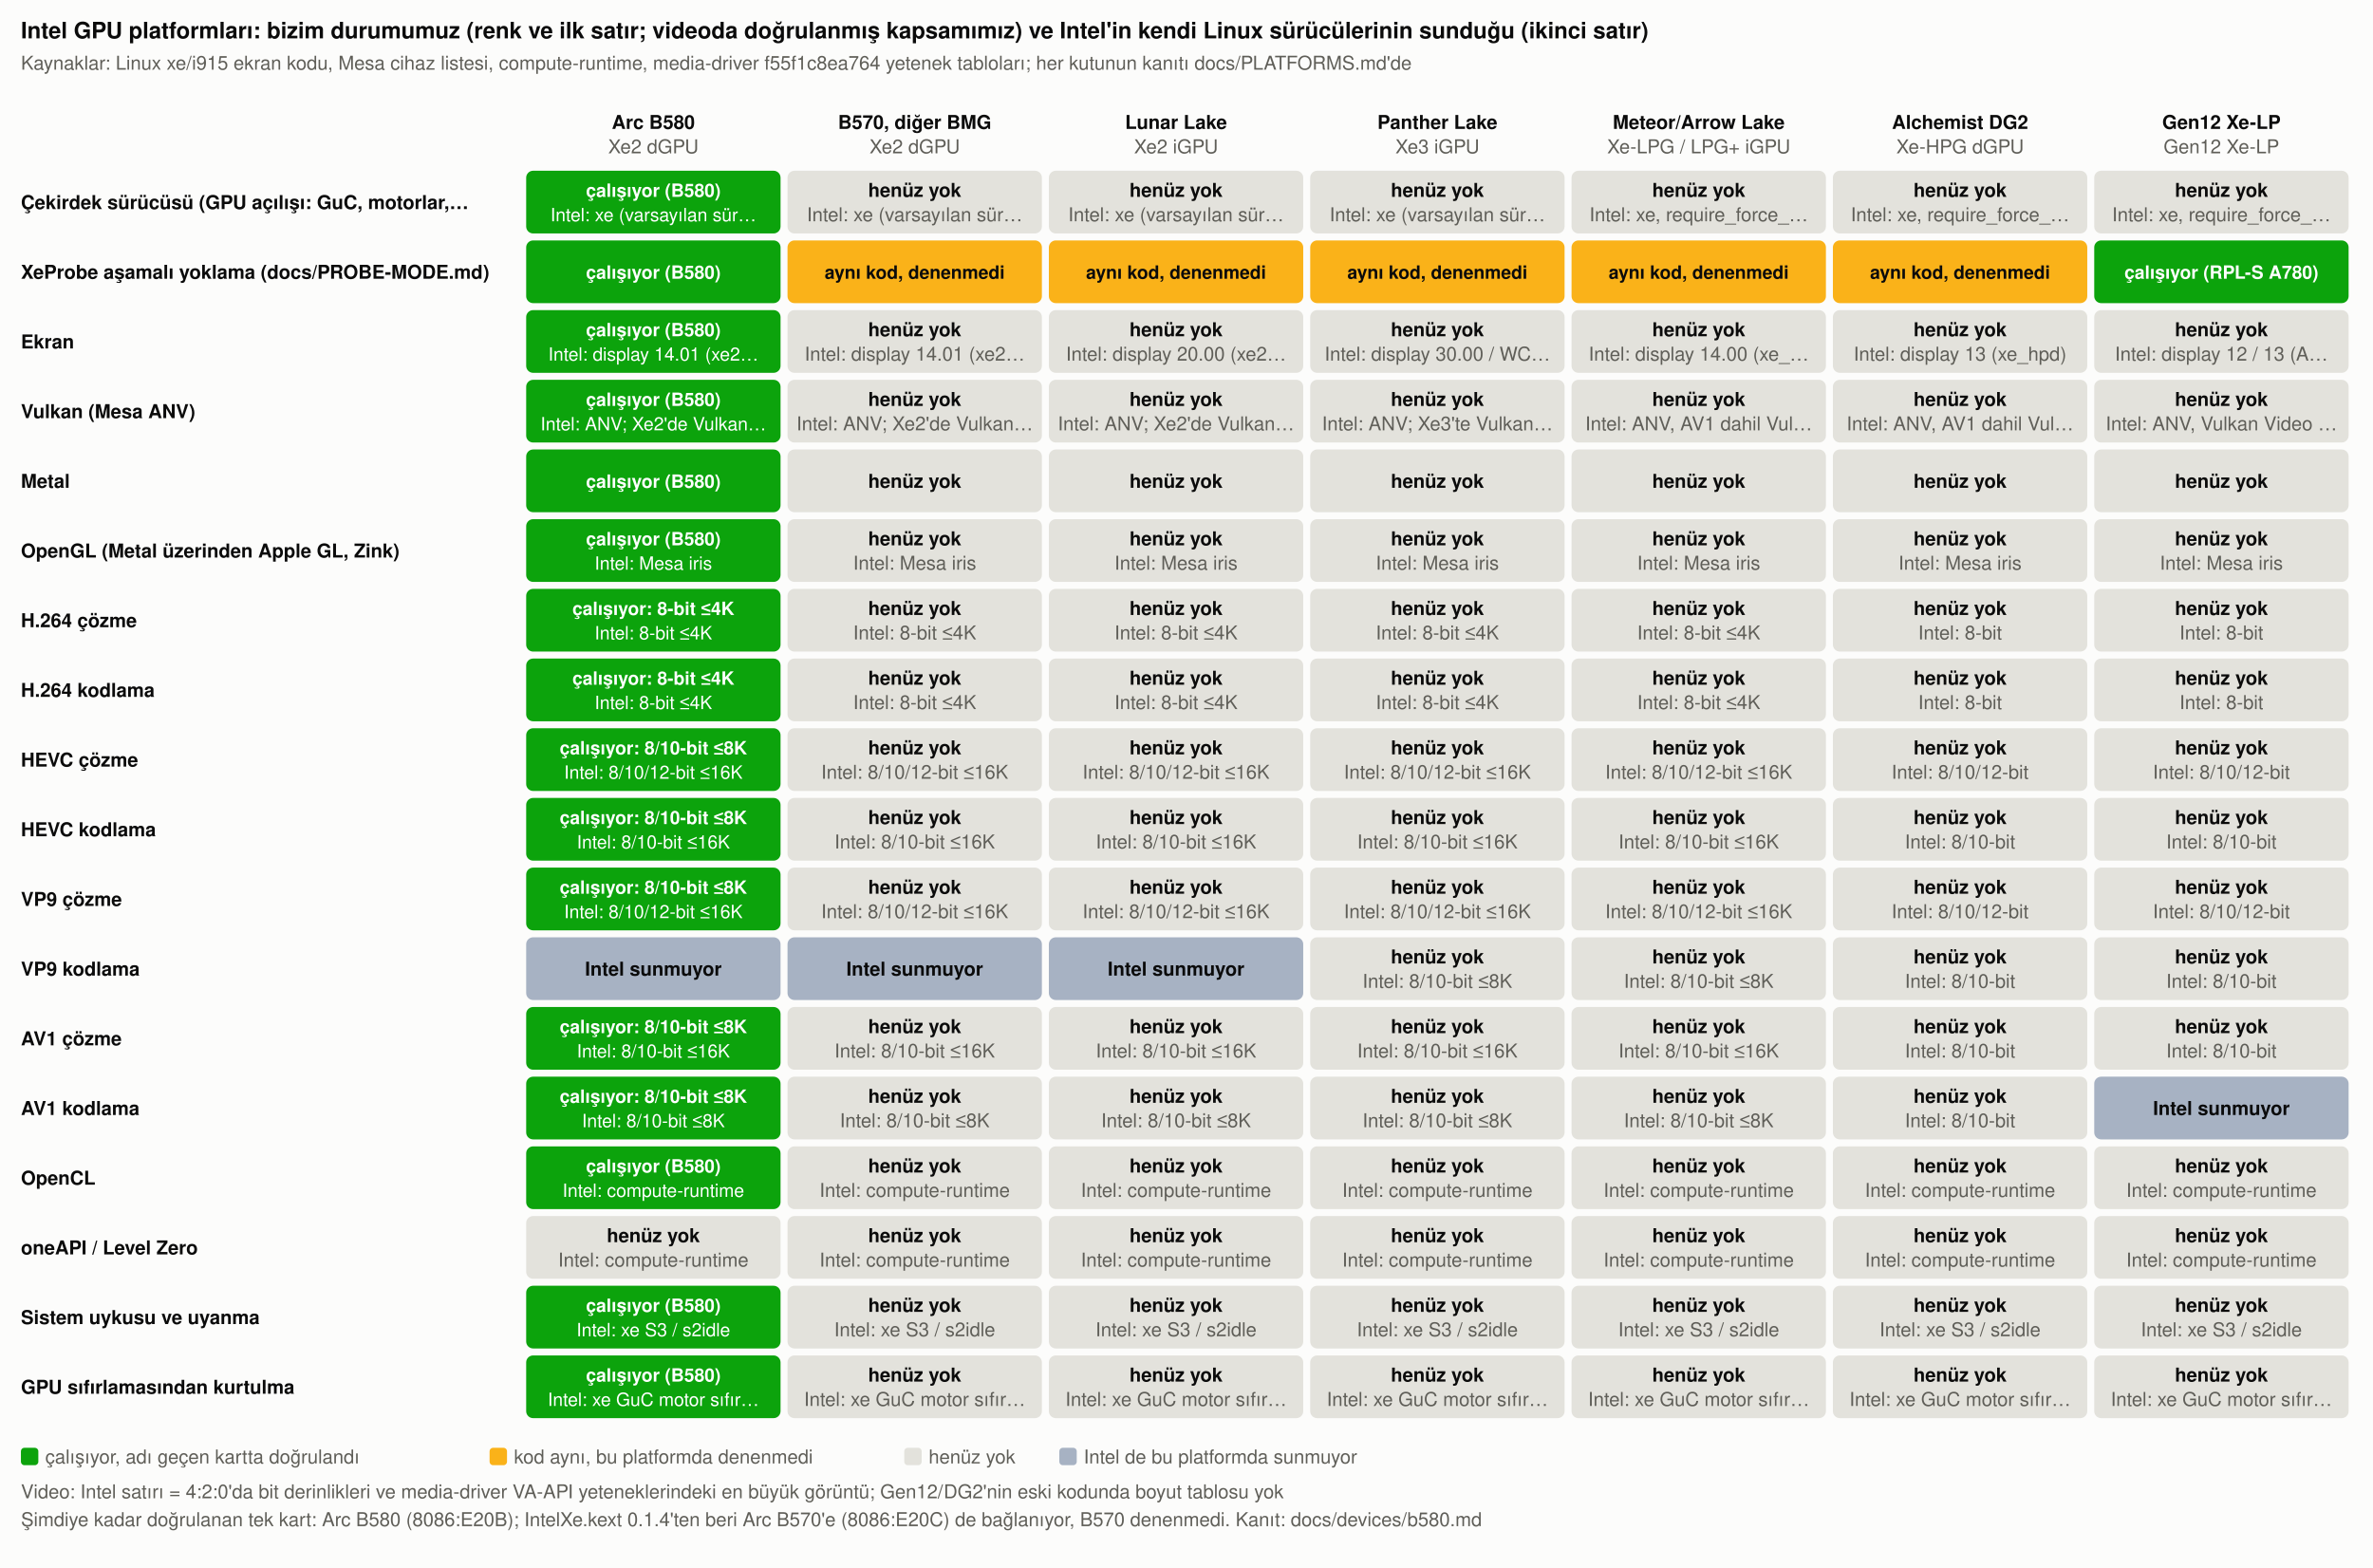
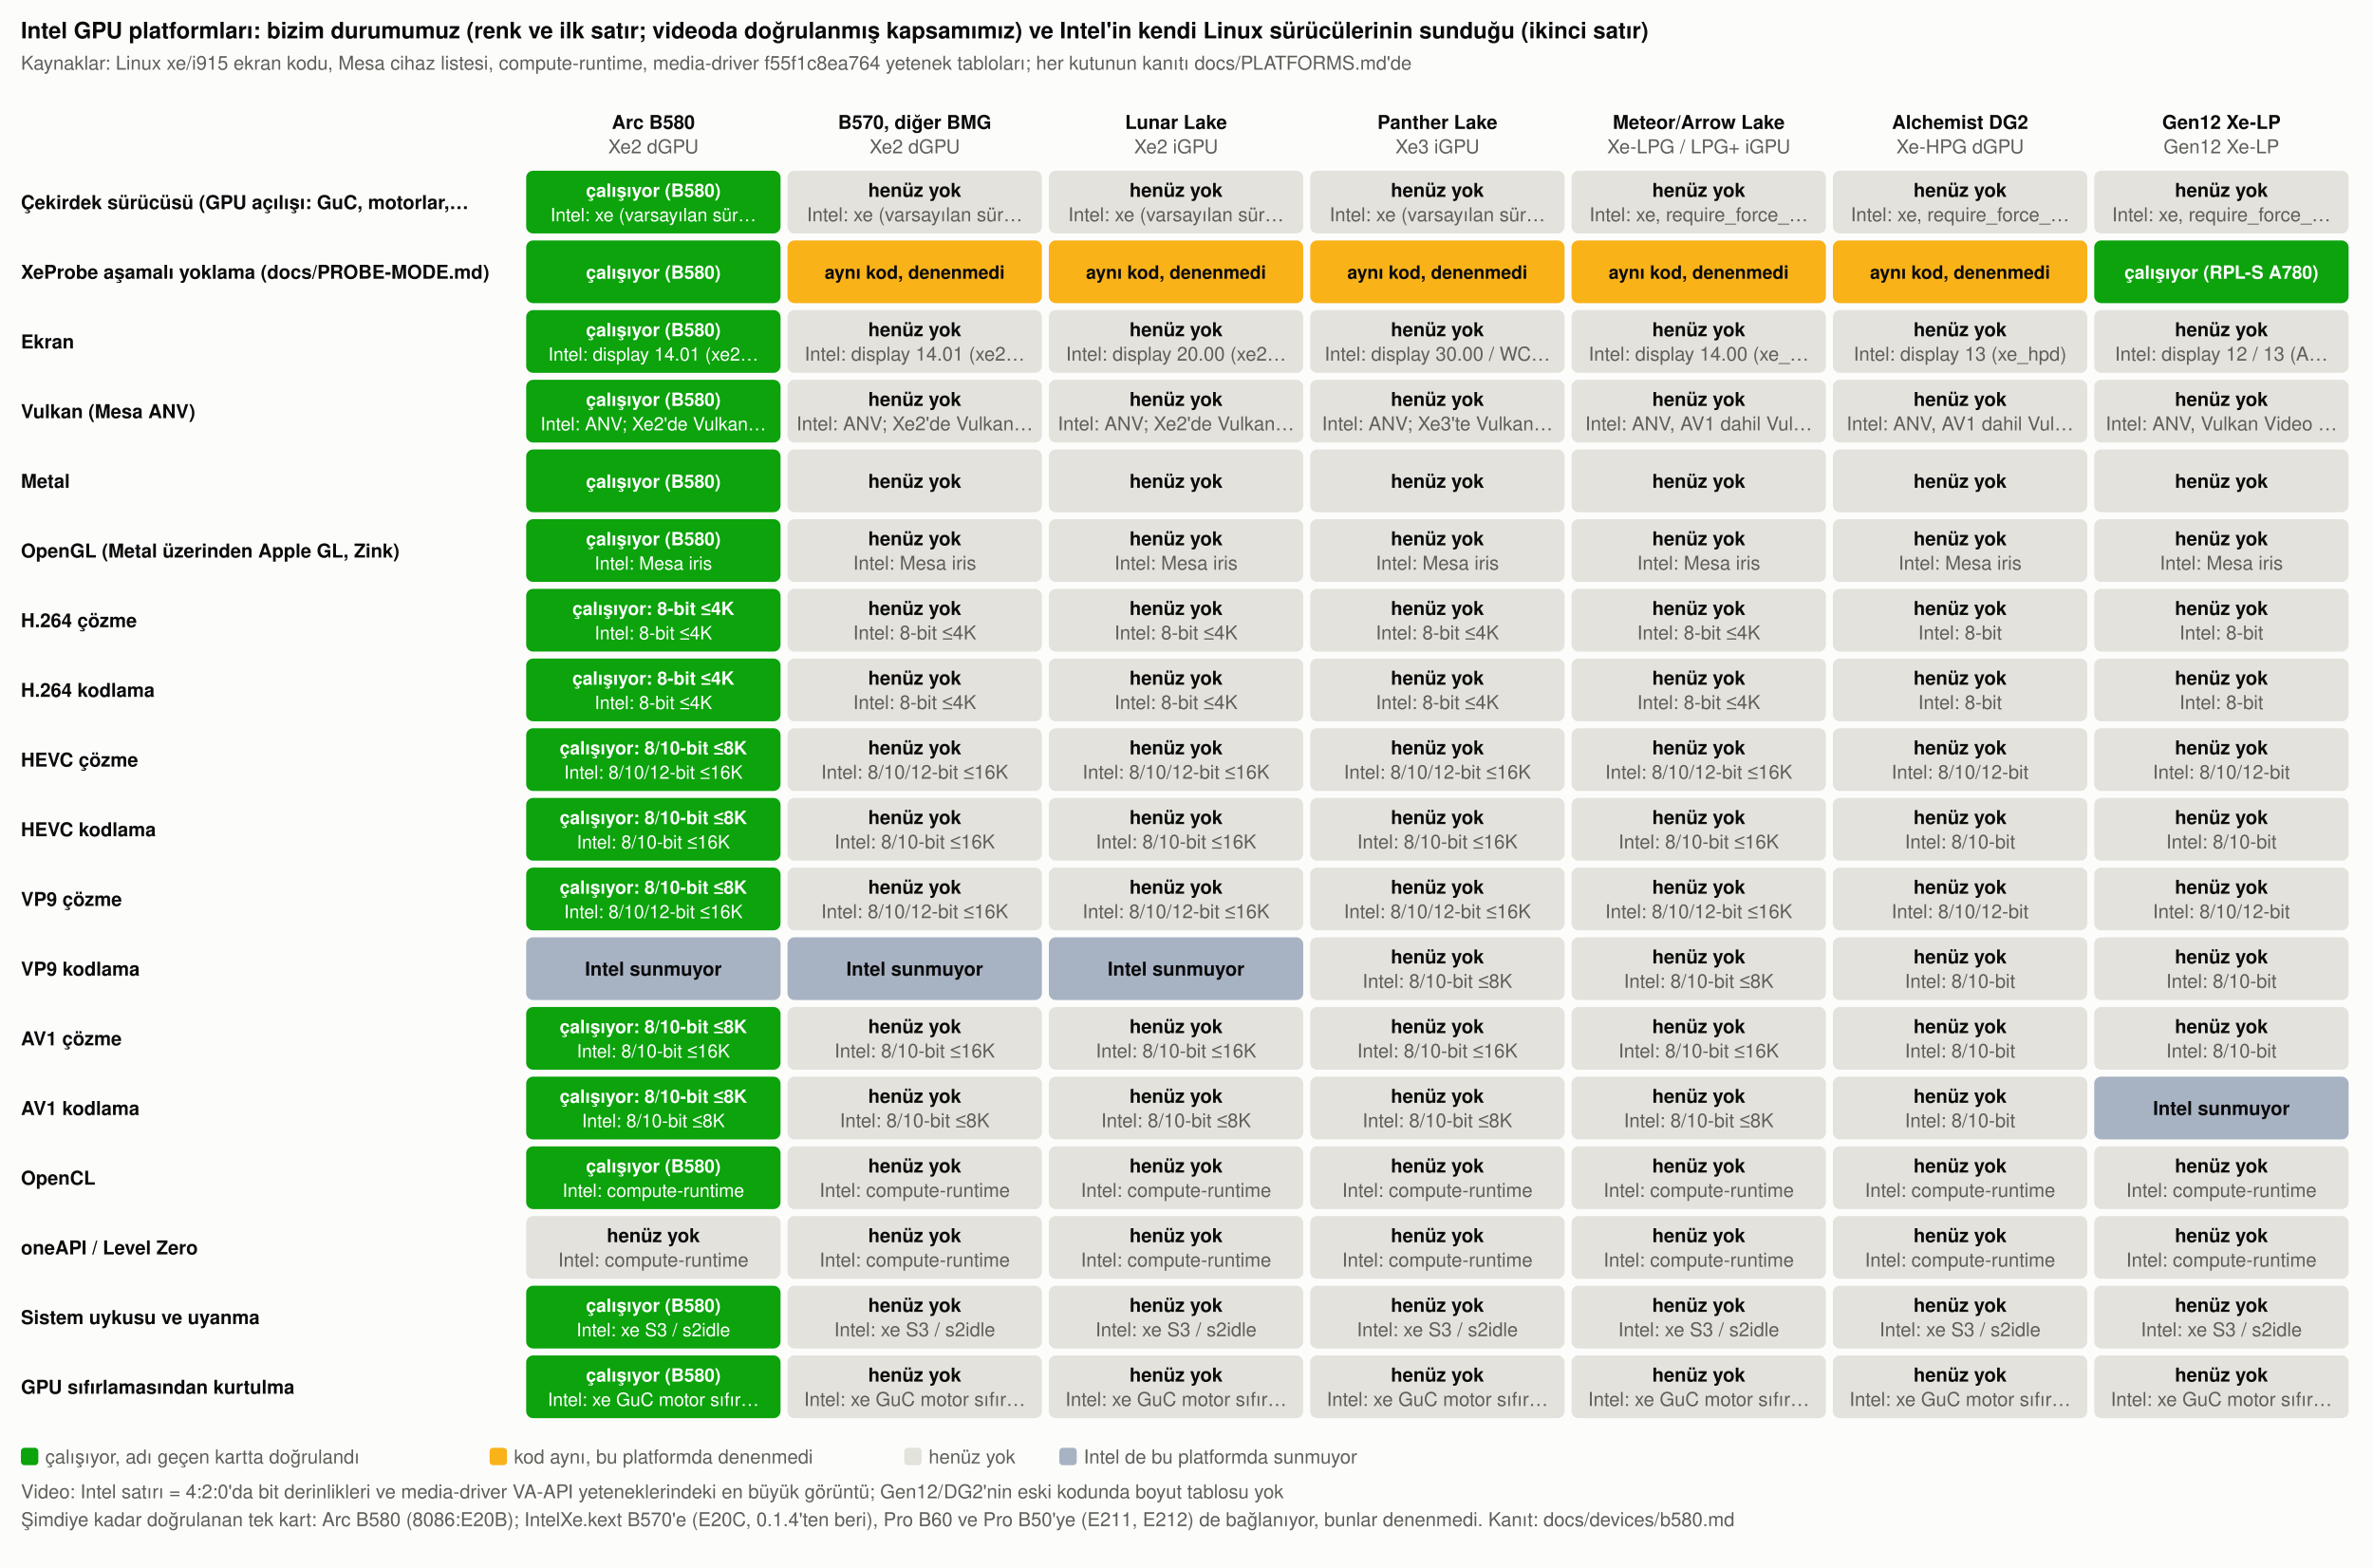
<svg xmlns="http://www.w3.org/2000/svg" width="1362" height="900" viewBox="0 0 1362 900" role="img" aria-label="Intel GPU platformları">
  <style>.bg{fill:#fcfcfb}.fr{fill:none;stroke:#c3c2b7;stroke-width:1}.t{fill:#0b0b0b;font:600 13px -apple-system,BlinkMacSystemFont,'Segoe UI',Helvetica,Arial,sans-serif}.l{fill:#0b0b0b;font:600 11px -apple-system,BlinkMacSystemFont,'Segoe UI',Helvetica,Arial,sans-serif}.s{fill:#5f5e58;font:11px -apple-system,BlinkMacSystemFont,'Segoe UI',Helvetica,Arial,sans-serif}.ok{fill:#0ca30c}.okc{fill:#86cf86}.bad{fill:#d03b3b}.hang{fill:#f5891f}.warn{fill:#fab219}.empty{fill:#e3e2dc}.na{fill:#b3b2a9}.nah{fill:#cfcec6}.blue{fill:#2a78d6}.ns{fill:#a7b2c3}.unv{fill:#7d8ca3}.nn{fill:#3a3a37}@media (prefers-color-scheme:dark){.bg{fill:#1a1a19}.fr{stroke:#383835}.t,.l{fill:#f1f0ea}.s{fill:#a9a89f}.ok{fill:#1fb51f}.okc{fill:#3f7f3f}.bad{fill:#d93636}.hang{fill:#f5891f}.warn{fill:#fab219}.empty{fill:#2a2a27}.na{fill:#6a6963}.nah{fill:#55544e}.blue{fill:#4d94e8}.ns{fill:#56627a}.unv{fill:#6f7f99}.nn{fill:#050505}}</style>
  <rect class="bg" width="1362" height="900" />
  <text x="12.0" y="22.0" class="t" text-anchor="start">Intel GPU platformları: bizim durumumuz (renk ve ilk satır; videoda doğrulanmış kapsamımız) ve Intel'in kendi Linux sürücülerinin sunduğu (ikinci satır)</text>
  <text x="12.0" y="40.0" class="s" text-anchor="start">Kaynaklar: Linux xe/i915 ekran kodu, Mesa cihaz listesi, compute-runtime, media-driver f55f1c8ea764 yetenek tabloları; her kutunun kanıtı docs/PLATFORMS.md'de</text>
  <text x="375.0" y="74.0" class="l" text-anchor="middle">Arc B580</text>
  <text x="375.0" y="88.0" class="s" text-anchor="middle">Xe2 dGPU</text>
  <text x="525.0" y="74.0" class="l" text-anchor="middle">B570, diğer BMG</text>
  <text x="525.0" y="88.0" class="s" text-anchor="middle">Xe2 dGPU</text>
  <text x="675.0" y="74.0" class="l" text-anchor="middle">Lunar Lake</text>
  <text x="675.0" y="88.0" class="s" text-anchor="middle">Xe2 iGPU</text>
  <text x="825.0" y="74.0" class="l" text-anchor="middle">Panther Lake</text>
  <text x="825.0" y="88.0" class="s" text-anchor="middle">Xe3 iGPU</text>
  <text x="975.0" y="74.0" class="l" text-anchor="middle">Meteor/Arrow Lake</text>
  <text x="975.0" y="88.0" class="s" text-anchor="middle">Xe-LPG / LPG+ iGPU</text>
  <text x="1125.0" y="74.0" class="l" text-anchor="middle">Alchemist DG2</text>
  <text x="1125.0" y="88.0" class="s" text-anchor="middle">Xe-HPG dGPU</text>
  <text x="1275.0" y="74.0" class="l" text-anchor="middle">Gen12 Xe-LP</text>
  <text x="1275.0" y="88.0" class="s" text-anchor="middle">Gen12 Xe-LP</text>
  <text x="12.0" y="120.0" class="l" text-anchor="start">Çekirdek sürücüsü (GPU açılışı: GuC, motorlar,…</text>
  <rect x="302" y="98" width="146" height="36" rx="4" class="ok" />
  <text x="375.0" y="113.0" text-anchor="middle" style="fill:#ffffff;font:600 10.5px -apple-system,BlinkMacSystemFont,Segoe UI,Helvetica,Arial,sans-serif">çalışıyor (B580)</text>
  <text x="375.0" y="127.0" text-anchor="middle" style="fill:#ffffff;font:400 10.5px -apple-system,BlinkMacSystemFont,Segoe UI,Helvetica,Arial,sans-serif">Intel: xe (varsayılan sür…</text>
  <rect x="452" y="98" width="146" height="36" rx="4" class="empty" />
  <text x="525.0" y="113.0" class="l" text-anchor="middle">henüz yok</text>
  <text x="525.0" y="127.0" class="s" text-anchor="middle">Intel: xe (varsayılan sür…</text>
  <rect x="602" y="98" width="146" height="36" rx="4" class="empty" />
  <text x="675.0" y="113.0" class="l" text-anchor="middle">henüz yok</text>
  <text x="675.0" y="127.0" class="s" text-anchor="middle">Intel: xe (varsayılan sür…</text>
  <rect x="752" y="98" width="146" height="36" rx="4" class="empty" />
  <text x="825.0" y="113.0" class="l" text-anchor="middle">henüz yok</text>
  <text x="825.0" y="127.0" class="s" text-anchor="middle">Intel: xe (varsayılan sür…</text>
  <rect x="902" y="98" width="146" height="36" rx="4" class="empty" />
  <text x="975.0" y="113.0" class="l" text-anchor="middle">henüz yok</text>
  <text x="975.0" y="127.0" class="s" text-anchor="middle">Intel: xe, require_force_…</text>
  <rect x="1052" y="98" width="146" height="36" rx="4" class="empty" />
  <text x="1125.0" y="113.0" class="l" text-anchor="middle">henüz yok</text>
  <text x="1125.0" y="127.0" class="s" text-anchor="middle">Intel: xe, require_force_…</text>
  <rect x="1202" y="98" width="146" height="36" rx="4" class="empty" />
  <text x="1275.0" y="113.0" class="l" text-anchor="middle">henüz yok</text>
  <text x="1275.0" y="127.0" class="s" text-anchor="middle">Intel: xe, require_force_…</text>
  <text x="12.0" y="160.0" class="l" text-anchor="start">XeProbe aşamalı yoklama (docs/PROBE-MODE.md)</text>
  <rect x="302" y="138" width="146" height="36" rx="4" class="ok" />
  <text x="375.0" y="160.0" text-anchor="middle" style="fill:#ffffff;font:600 10.5px -apple-system,BlinkMacSystemFont,Segoe UI,Helvetica,Arial,sans-serif">çalışıyor (B580)</text>
  <rect x="452" y="138" width="146" height="36" rx="4" class="warn" />
  <text x="525.0" y="160.0" text-anchor="middle" style="fill:#0b0b0b;font:600 10.5px -apple-system,BlinkMacSystemFont,Segoe UI,Helvetica,Arial,sans-serif">aynı kod, denenmedi</text>
  <rect x="602" y="138" width="146" height="36" rx="4" class="warn" />
  <text x="675.0" y="160.0" text-anchor="middle" style="fill:#0b0b0b;font:600 10.5px -apple-system,BlinkMacSystemFont,Segoe UI,Helvetica,Arial,sans-serif">aynı kod, denenmedi</text>
  <rect x="752" y="138" width="146" height="36" rx="4" class="warn" />
  <text x="825.0" y="160.0" text-anchor="middle" style="fill:#0b0b0b;font:600 10.5px -apple-system,BlinkMacSystemFont,Segoe UI,Helvetica,Arial,sans-serif">aynı kod, denenmedi</text>
  <rect x="902" y="138" width="146" height="36" rx="4" class="warn" />
  <text x="975.0" y="160.0" text-anchor="middle" style="fill:#0b0b0b;font:600 10.5px -apple-system,BlinkMacSystemFont,Segoe UI,Helvetica,Arial,sans-serif">aynı kod, denenmedi</text>
  <rect x="1052" y="138" width="146" height="36" rx="4" class="warn" />
  <text x="1125.0" y="160.0" text-anchor="middle" style="fill:#0b0b0b;font:600 10.5px -apple-system,BlinkMacSystemFont,Segoe UI,Helvetica,Arial,sans-serif">aynı kod, denenmedi</text>
  <rect x="1202" y="138" width="146" height="36" rx="4" class="ok" />
  <text x="1275.0" y="160.0" text-anchor="middle" style="fill:#ffffff;font:600 10.5px -apple-system,BlinkMacSystemFont,Segoe UI,Helvetica,Arial,sans-serif">çalışıyor (RPL-S A780)</text>
  <text x="12.0" y="200.0" class="l" text-anchor="start">Ekran</text>
  <rect x="302" y="178" width="146" height="36" rx="4" class="ok" />
  <text x="375.0" y="193.0" text-anchor="middle" style="fill:#ffffff;font:600 10.5px -apple-system,BlinkMacSystemFont,Segoe UI,Helvetica,Arial,sans-serif">çalışıyor (B580)</text>
  <text x="375.0" y="207.0" text-anchor="middle" style="fill:#ffffff;font:400 10.5px -apple-system,BlinkMacSystemFont,Segoe UI,Helvetica,Arial,sans-serif">Intel: display 14.01 (xe2…</text>
  <rect x="452" y="178" width="146" height="36" rx="4" class="empty" />
  <text x="525.0" y="193.0" class="l" text-anchor="middle">henüz yok</text>
  <text x="525.0" y="207.0" class="s" text-anchor="middle">Intel: display 14.01 (xe2…</text>
  <rect x="602" y="178" width="146" height="36" rx="4" class="empty" />
  <text x="675.0" y="193.0" class="l" text-anchor="middle">henüz yok</text>
  <text x="675.0" y="207.0" class="s" text-anchor="middle">Intel: display 20.00 (xe2…</text>
  <rect x="752" y="178" width="146" height="36" rx="4" class="empty" />
  <text x="825.0" y="193.0" class="l" text-anchor="middle">henüz yok</text>
  <text x="825.0" y="207.0" class="s" text-anchor="middle">Intel: display 30.00 / WC…</text>
  <rect x="902" y="178" width="146" height="36" rx="4" class="empty" />
  <text x="975.0" y="193.0" class="l" text-anchor="middle">henüz yok</text>
  <text x="975.0" y="207.0" class="s" text-anchor="middle">Intel: display 14.00 (xe_…</text>
  <rect x="1052" y="178" width="146" height="36" rx="4" class="empty" />
  <text x="1125.0" y="193.0" class="l" text-anchor="middle">henüz yok</text>
  <text x="1125.0" y="207.0" class="s" text-anchor="middle">Intel: display 13 (xe_hpd)</text>
  <rect x="1202" y="178" width="146" height="36" rx="4" class="empty" />
  <text x="1275.0" y="193.0" class="l" text-anchor="middle">henüz yok</text>
  <text x="1275.0" y="207.0" class="s" text-anchor="middle">Intel: display 12 / 13 (A…</text>
  <text x="12.0" y="240.0" class="l" text-anchor="start">Vulkan (Mesa ANV)</text>
  <rect x="302" y="218" width="146" height="36" rx="4" class="ok" />
  <text x="375.0" y="233.0" text-anchor="middle" style="fill:#ffffff;font:600 10.5px -apple-system,BlinkMacSystemFont,Segoe UI,Helvetica,Arial,sans-serif">çalışıyor (B580)</text>
  <text x="375.0" y="247.0" text-anchor="middle" style="fill:#ffffff;font:400 10.5px -apple-system,BlinkMacSystemFont,Segoe UI,Helvetica,Arial,sans-serif">Intel: ANV; Xe2'de Vulkan…</text>
  <rect x="452" y="218" width="146" height="36" rx="4" class="empty" />
  <text x="525.0" y="233.0" class="l" text-anchor="middle">henüz yok</text>
  <text x="525.0" y="247.0" class="s" text-anchor="middle">Intel: ANV; Xe2'de Vulkan…</text>
  <rect x="602" y="218" width="146" height="36" rx="4" class="empty" />
  <text x="675.0" y="233.0" class="l" text-anchor="middle">henüz yok</text>
  <text x="675.0" y="247.0" class="s" text-anchor="middle">Intel: ANV; Xe2'de Vulkan…</text>
  <rect x="752" y="218" width="146" height="36" rx="4" class="empty" />
  <text x="825.0" y="233.0" class="l" text-anchor="middle">henüz yok</text>
  <text x="825.0" y="247.0" class="s" text-anchor="middle">Intel: ANV; Xe3'te Vulkan…</text>
  <rect x="902" y="218" width="146" height="36" rx="4" class="empty" />
  <text x="975.0" y="233.0" class="l" text-anchor="middle">henüz yok</text>
  <text x="975.0" y="247.0" class="s" text-anchor="middle">Intel: ANV, AV1 dahil Vul…</text>
  <rect x="1052" y="218" width="146" height="36" rx="4" class="empty" />
  <text x="1125.0" y="233.0" class="l" text-anchor="middle">henüz yok</text>
  <text x="1125.0" y="247.0" class="s" text-anchor="middle">Intel: ANV, AV1 dahil Vul…</text>
  <rect x="1202" y="218" width="146" height="36" rx="4" class="empty" />
  <text x="1275.0" y="233.0" class="l" text-anchor="middle">henüz yok</text>
  <text x="1275.0" y="247.0" class="s" text-anchor="middle">Intel: ANV, Vulkan Video …</text>
  <text x="12.0" y="280.0" class="l" text-anchor="start">Metal</text>
  <rect x="302" y="258" width="146" height="36" rx="4" class="ok" />
  <text x="375.0" y="280.0" text-anchor="middle" style="fill:#ffffff;font:600 10.5px -apple-system,BlinkMacSystemFont,Segoe UI,Helvetica,Arial,sans-serif">çalışıyor (B580)</text>
  <rect x="452" y="258" width="146" height="36" rx="4" class="empty" />
  <text x="525.0" y="280.0" class="l" text-anchor="middle">henüz yok</text>
  <rect x="602" y="258" width="146" height="36" rx="4" class="empty" />
  <text x="675.0" y="280.0" class="l" text-anchor="middle">henüz yok</text>
  <rect x="752" y="258" width="146" height="36" rx="4" class="empty" />
  <text x="825.0" y="280.0" class="l" text-anchor="middle">henüz yok</text>
  <rect x="902" y="258" width="146" height="36" rx="4" class="empty" />
  <text x="975.0" y="280.0" class="l" text-anchor="middle">henüz yok</text>
  <rect x="1052" y="258" width="146" height="36" rx="4" class="empty" />
  <text x="1125.0" y="280.0" class="l" text-anchor="middle">henüz yok</text>
  <rect x="1202" y="258" width="146" height="36" rx="4" class="empty" />
  <text x="1275.0" y="280.0" class="l" text-anchor="middle">henüz yok</text>
  <text x="12.0" y="320.0" class="l" text-anchor="start">OpenGL (Metal üzerinden Apple GL, Zink)</text>
  <rect x="302" y="298" width="146" height="36" rx="4" class="ok" />
  <text x="375.0" y="313.0" text-anchor="middle" style="fill:#ffffff;font:600 10.5px -apple-system,BlinkMacSystemFont,Segoe UI,Helvetica,Arial,sans-serif">çalışıyor (B580)</text>
  <text x="375.0" y="327.0" text-anchor="middle" style="fill:#ffffff;font:400 10.5px -apple-system,BlinkMacSystemFont,Segoe UI,Helvetica,Arial,sans-serif">Intel: Mesa iris</text>
  <rect x="452" y="298" width="146" height="36" rx="4" class="empty" />
  <text x="525.0" y="313.0" class="l" text-anchor="middle">henüz yok</text>
  <text x="525.0" y="327.0" class="s" text-anchor="middle">Intel: Mesa iris</text>
  <rect x="602" y="298" width="146" height="36" rx="4" class="empty" />
  <text x="675.0" y="313.0" class="l" text-anchor="middle">henüz yok</text>
  <text x="675.0" y="327.0" class="s" text-anchor="middle">Intel: Mesa iris</text>
  <rect x="752" y="298" width="146" height="36" rx="4" class="empty" />
  <text x="825.0" y="313.0" class="l" text-anchor="middle">henüz yok</text>
  <text x="825.0" y="327.0" class="s" text-anchor="middle">Intel: Mesa iris</text>
  <rect x="902" y="298" width="146" height="36" rx="4" class="empty" />
  <text x="975.0" y="313.0" class="l" text-anchor="middle">henüz yok</text>
  <text x="975.0" y="327.0" class="s" text-anchor="middle">Intel: Mesa iris</text>
  <rect x="1052" y="298" width="146" height="36" rx="4" class="empty" />
  <text x="1125.0" y="313.0" class="l" text-anchor="middle">henüz yok</text>
  <text x="1125.0" y="327.0" class="s" text-anchor="middle">Intel: Mesa iris</text>
  <rect x="1202" y="298" width="146" height="36" rx="4" class="empty" />
  <text x="1275.0" y="313.0" class="l" text-anchor="middle">henüz yok</text>
  <text x="1275.0" y="327.0" class="s" text-anchor="middle">Intel: Mesa iris</text>
  <text x="12.0" y="360.0" class="l" text-anchor="start">H.264 çözme</text>
  <rect x="302" y="338" width="146" height="36" rx="4" class="ok" />
  <text x="375.0" y="353.0" text-anchor="middle" style="fill:#ffffff;font:600 10.5px -apple-system,BlinkMacSystemFont,Segoe UI,Helvetica,Arial,sans-serif">çalışıyor: 8-bit ≤4K</text>
  <text x="375.0" y="367.0" text-anchor="middle" style="fill:#ffffff;font:400 10.5px -apple-system,BlinkMacSystemFont,Segoe UI,Helvetica,Arial,sans-serif">Intel: 8-bit ≤4K</text>
  <rect x="452" y="338" width="146" height="36" rx="4" class="empty" />
  <text x="525.0" y="353.0" class="l" text-anchor="middle">henüz yok</text>
  <text x="525.0" y="367.0" class="s" text-anchor="middle">Intel: 8-bit ≤4K</text>
  <rect x="602" y="338" width="146" height="36" rx="4" class="empty" />
  <text x="675.0" y="353.0" class="l" text-anchor="middle">henüz yok</text>
  <text x="675.0" y="367.0" class="s" text-anchor="middle">Intel: 8-bit ≤4K</text>
  <rect x="752" y="338" width="146" height="36" rx="4" class="empty" />
  <text x="825.0" y="353.0" class="l" text-anchor="middle">henüz yok</text>
  <text x="825.0" y="367.0" class="s" text-anchor="middle">Intel: 8-bit ≤4K</text>
  <rect x="902" y="338" width="146" height="36" rx="4" class="empty" />
  <text x="975.0" y="353.0" class="l" text-anchor="middle">henüz yok</text>
  <text x="975.0" y="367.0" class="s" text-anchor="middle">Intel: 8-bit ≤4K</text>
  <rect x="1052" y="338" width="146" height="36" rx="4" class="empty" />
  <text x="1125.0" y="353.0" class="l" text-anchor="middle">henüz yok</text>
  <text x="1125.0" y="367.0" class="s" text-anchor="middle">Intel: 8-bit</text>
  <rect x="1202" y="338" width="146" height="36" rx="4" class="empty" />
  <text x="1275.0" y="353.0" class="l" text-anchor="middle">henüz yok</text>
  <text x="1275.0" y="367.0" class="s" text-anchor="middle">Intel: 8-bit</text>
  <text x="12.0" y="400.0" class="l" text-anchor="start">H.264 kodlama</text>
  <rect x="302" y="378" width="146" height="36" rx="4" class="ok" />
  <text x="375.0" y="393.0" text-anchor="middle" style="fill:#ffffff;font:600 10.5px -apple-system,BlinkMacSystemFont,Segoe UI,Helvetica,Arial,sans-serif">çalışıyor: 8-bit ≤4K</text>
  <text x="375.0" y="407.0" text-anchor="middle" style="fill:#ffffff;font:400 10.5px -apple-system,BlinkMacSystemFont,Segoe UI,Helvetica,Arial,sans-serif">Intel: 8-bit ≤4K</text>
  <rect x="452" y="378" width="146" height="36" rx="4" class="empty" />
  <text x="525.0" y="393.0" class="l" text-anchor="middle">henüz yok</text>
  <text x="525.0" y="407.0" class="s" text-anchor="middle">Intel: 8-bit ≤4K</text>
  <rect x="602" y="378" width="146" height="36" rx="4" class="empty" />
  <text x="675.0" y="393.0" class="l" text-anchor="middle">henüz yok</text>
  <text x="675.0" y="407.0" class="s" text-anchor="middle">Intel: 8-bit ≤4K</text>
  <rect x="752" y="378" width="146" height="36" rx="4" class="empty" />
  <text x="825.0" y="393.0" class="l" text-anchor="middle">henüz yok</text>
  <text x="825.0" y="407.0" class="s" text-anchor="middle">Intel: 8-bit ≤4K</text>
  <rect x="902" y="378" width="146" height="36" rx="4" class="empty" />
  <text x="975.0" y="393.0" class="l" text-anchor="middle">henüz yok</text>
  <text x="975.0" y="407.0" class="s" text-anchor="middle">Intel: 8-bit ≤4K</text>
  <rect x="1052" y="378" width="146" height="36" rx="4" class="empty" />
  <text x="1125.0" y="393.0" class="l" text-anchor="middle">henüz yok</text>
  <text x="1125.0" y="407.0" class="s" text-anchor="middle">Intel: 8-bit</text>
  <rect x="1202" y="378" width="146" height="36" rx="4" class="empty" />
  <text x="1275.0" y="393.0" class="l" text-anchor="middle">henüz yok</text>
  <text x="1275.0" y="407.0" class="s" text-anchor="middle">Intel: 8-bit</text>
  <text x="12.0" y="440.0" class="l" text-anchor="start">HEVC çözme</text>
  <rect x="302" y="418" width="146" height="36" rx="4" class="ok" />
  <text x="375.0" y="433.0" text-anchor="middle" style="fill:#ffffff;font:600 10.5px -apple-system,BlinkMacSystemFont,Segoe UI,Helvetica,Arial,sans-serif">çalışıyor: 8/10-bit ≤8K</text>
  <text x="375.0" y="447.0" text-anchor="middle" style="fill:#ffffff;font:400 10.5px -apple-system,BlinkMacSystemFont,Segoe UI,Helvetica,Arial,sans-serif">Intel: 8/10/12-bit ≤16K</text>
  <rect x="452" y="418" width="146" height="36" rx="4" class="empty" />
  <text x="525.0" y="433.0" class="l" text-anchor="middle">henüz yok</text>
  <text x="525.0" y="447.0" class="s" text-anchor="middle">Intel: 8/10/12-bit ≤16K</text>
  <rect x="602" y="418" width="146" height="36" rx="4" class="empty" />
  <text x="675.0" y="433.0" class="l" text-anchor="middle">henüz yok</text>
  <text x="675.0" y="447.0" class="s" text-anchor="middle">Intel: 8/10/12-bit ≤16K</text>
  <rect x="752" y="418" width="146" height="36" rx="4" class="empty" />
  <text x="825.0" y="433.0" class="l" text-anchor="middle">henüz yok</text>
  <text x="825.0" y="447.0" class="s" text-anchor="middle">Intel: 8/10/12-bit ≤16K</text>
  <rect x="902" y="418" width="146" height="36" rx="4" class="empty" />
  <text x="975.0" y="433.0" class="l" text-anchor="middle">henüz yok</text>
  <text x="975.0" y="447.0" class="s" text-anchor="middle">Intel: 8/10/12-bit ≤16K</text>
  <rect x="1052" y="418" width="146" height="36" rx="4" class="empty" />
  <text x="1125.0" y="433.0" class="l" text-anchor="middle">henüz yok</text>
  <text x="1125.0" y="447.0" class="s" text-anchor="middle">Intel: 8/10/12-bit</text>
  <rect x="1202" y="418" width="146" height="36" rx="4" class="empty" />
  <text x="1275.0" y="433.0" class="l" text-anchor="middle">henüz yok</text>
  <text x="1275.0" y="447.0" class="s" text-anchor="middle">Intel: 8/10/12-bit</text>
  <text x="12.0" y="480.0" class="l" text-anchor="start">HEVC kodlama</text>
  <rect x="302" y="458" width="146" height="36" rx="4" class="ok" />
  <text x="375.0" y="473.0" text-anchor="middle" style="fill:#ffffff;font:600 10.5px -apple-system,BlinkMacSystemFont,Segoe UI,Helvetica,Arial,sans-serif">çalışıyor: 8/10-bit ≤8K</text>
  <text x="375.0" y="487.0" text-anchor="middle" style="fill:#ffffff;font:400 10.5px -apple-system,BlinkMacSystemFont,Segoe UI,Helvetica,Arial,sans-serif">Intel: 8/10-bit ≤16K</text>
  <rect x="452" y="458" width="146" height="36" rx="4" class="empty" />
  <text x="525.0" y="473.0" class="l" text-anchor="middle">henüz yok</text>
  <text x="525.0" y="487.0" class="s" text-anchor="middle">Intel: 8/10-bit ≤16K</text>
  <rect x="602" y="458" width="146" height="36" rx="4" class="empty" />
  <text x="675.0" y="473.0" class="l" text-anchor="middle">henüz yok</text>
  <text x="675.0" y="487.0" class="s" text-anchor="middle">Intel: 8/10-bit ≤16K</text>
  <rect x="752" y="458" width="146" height="36" rx="4" class="empty" />
  <text x="825.0" y="473.0" class="l" text-anchor="middle">henüz yok</text>
  <text x="825.0" y="487.0" class="s" text-anchor="middle">Intel: 8/10-bit ≤16K</text>
  <rect x="902" y="458" width="146" height="36" rx="4" class="empty" />
  <text x="975.0" y="473.0" class="l" text-anchor="middle">henüz yok</text>
  <text x="975.0" y="487.0" class="s" text-anchor="middle">Intel: 8/10-bit ≤16K</text>
  <rect x="1052" y="458" width="146" height="36" rx="4" class="empty" />
  <text x="1125.0" y="473.0" class="l" text-anchor="middle">henüz yok</text>
  <text x="1125.0" y="487.0" class="s" text-anchor="middle">Intel: 8/10-bit</text>
  <rect x="1202" y="458" width="146" height="36" rx="4" class="empty" />
  <text x="1275.0" y="473.0" class="l" text-anchor="middle">henüz yok</text>
  <text x="1275.0" y="487.0" class="s" text-anchor="middle">Intel: 8/10-bit</text>
  <text x="12.0" y="520.0" class="l" text-anchor="start">VP9 çözme</text>
  <rect x="302" y="498" width="146" height="36" rx="4" class="ok" />
  <text x="375.0" y="513.0" text-anchor="middle" style="fill:#ffffff;font:600 10.5px -apple-system,BlinkMacSystemFont,Segoe UI,Helvetica,Arial,sans-serif">çalışıyor: 8/10-bit ≤8K</text>
  <text x="375.0" y="527.0" text-anchor="middle" style="fill:#ffffff;font:400 10.5px -apple-system,BlinkMacSystemFont,Segoe UI,Helvetica,Arial,sans-serif">Intel: 8/10/12-bit ≤16K</text>
  <rect x="452" y="498" width="146" height="36" rx="4" class="empty" />
  <text x="525.0" y="513.0" class="l" text-anchor="middle">henüz yok</text>
  <text x="525.0" y="527.0" class="s" text-anchor="middle">Intel: 8/10/12-bit ≤16K</text>
  <rect x="602" y="498" width="146" height="36" rx="4" class="empty" />
  <text x="675.0" y="513.0" class="l" text-anchor="middle">henüz yok</text>
  <text x="675.0" y="527.0" class="s" text-anchor="middle">Intel: 8/10/12-bit ≤16K</text>
  <rect x="752" y="498" width="146" height="36" rx="4" class="empty" />
  <text x="825.0" y="513.0" class="l" text-anchor="middle">henüz yok</text>
  <text x="825.0" y="527.0" class="s" text-anchor="middle">Intel: 8/10/12-bit ≤16K</text>
  <rect x="902" y="498" width="146" height="36" rx="4" class="empty" />
  <text x="975.0" y="513.0" class="l" text-anchor="middle">henüz yok</text>
  <text x="975.0" y="527.0" class="s" text-anchor="middle">Intel: 8/10/12-bit ≤16K</text>
  <rect x="1052" y="498" width="146" height="36" rx="4" class="empty" />
  <text x="1125.0" y="513.0" class="l" text-anchor="middle">henüz yok</text>
  <text x="1125.0" y="527.0" class="s" text-anchor="middle">Intel: 8/10/12-bit</text>
  <rect x="1202" y="498" width="146" height="36" rx="4" class="empty" />
  <text x="1275.0" y="513.0" class="l" text-anchor="middle">henüz yok</text>
  <text x="1275.0" y="527.0" class="s" text-anchor="middle">Intel: 8/10/12-bit</text>
  <text x="12.0" y="560.0" class="l" text-anchor="start">VP9 kodlama</text>
  <rect x="302" y="538" width="146" height="36" rx="4" class="ns" />
  <text x="375.0" y="560.0" class="l" text-anchor="middle">Intel sunmuyor</text>
  <rect x="452" y="538" width="146" height="36" rx="4" class="ns" />
  <text x="525.0" y="560.0" class="l" text-anchor="middle">Intel sunmuyor</text>
  <rect x="602" y="538" width="146" height="36" rx="4" class="ns" />
  <text x="675.0" y="560.0" class="l" text-anchor="middle">Intel sunmuyor</text>
  <rect x="752" y="538" width="146" height="36" rx="4" class="empty" />
  <text x="825.0" y="553.0" class="l" text-anchor="middle">henüz yok</text>
  <text x="825.0" y="567.0" class="s" text-anchor="middle">Intel: 8/10-bit ≤8K</text>
  <rect x="902" y="538" width="146" height="36" rx="4" class="empty" />
  <text x="975.0" y="553.0" class="l" text-anchor="middle">henüz yok</text>
  <text x="975.0" y="567.0" class="s" text-anchor="middle">Intel: 8/10-bit ≤8K</text>
  <rect x="1052" y="538" width="146" height="36" rx="4" class="empty" />
  <text x="1125.0" y="553.0" class="l" text-anchor="middle">henüz yok</text>
  <text x="1125.0" y="567.0" class="s" text-anchor="middle">Intel: 8/10-bit</text>
  <rect x="1202" y="538" width="146" height="36" rx="4" class="empty" />
  <text x="1275.0" y="553.0" class="l" text-anchor="middle">henüz yok</text>
  <text x="1275.0" y="567.0" class="s" text-anchor="middle">Intel: 8/10-bit</text>
  <text x="12.0" y="600.0" class="l" text-anchor="start">AV1 çözme</text>
  <rect x="302" y="578" width="146" height="36" rx="4" class="ok" />
  <text x="375.0" y="593.0" text-anchor="middle" style="fill:#ffffff;font:600 10.5px -apple-system,BlinkMacSystemFont,Segoe UI,Helvetica,Arial,sans-serif">çalışıyor: 8/10-bit ≤8K</text>
  <text x="375.0" y="607.0" text-anchor="middle" style="fill:#ffffff;font:400 10.5px -apple-system,BlinkMacSystemFont,Segoe UI,Helvetica,Arial,sans-serif">Intel: 8/10-bit ≤16K</text>
  <rect x="452" y="578" width="146" height="36" rx="4" class="empty" />
  <text x="525.0" y="593.0" class="l" text-anchor="middle">henüz yok</text>
  <text x="525.0" y="607.0" class="s" text-anchor="middle">Intel: 8/10-bit ≤16K</text>
  <rect x="602" y="578" width="146" height="36" rx="4" class="empty" />
  <text x="675.0" y="593.0" class="l" text-anchor="middle">henüz yok</text>
  <text x="675.0" y="607.0" class="s" text-anchor="middle">Intel: 8/10-bit ≤16K</text>
  <rect x="752" y="578" width="146" height="36" rx="4" class="empty" />
  <text x="825.0" y="593.0" class="l" text-anchor="middle">henüz yok</text>
  <text x="825.0" y="607.0" class="s" text-anchor="middle">Intel: 8/10-bit ≤16K</text>
  <rect x="902" y="578" width="146" height="36" rx="4" class="empty" />
  <text x="975.0" y="593.0" class="l" text-anchor="middle">henüz yok</text>
  <text x="975.0" y="607.0" class="s" text-anchor="middle">Intel: 8/10-bit ≤16K</text>
  <rect x="1052" y="578" width="146" height="36" rx="4" class="empty" />
  <text x="1125.0" y="593.0" class="l" text-anchor="middle">henüz yok</text>
  <text x="1125.0" y="607.0" class="s" text-anchor="middle">Intel: 8/10-bit</text>
  <rect x="1202" y="578" width="146" height="36" rx="4" class="empty" />
  <text x="1275.0" y="593.0" class="l" text-anchor="middle">henüz yok</text>
  <text x="1275.0" y="607.0" class="s" text-anchor="middle">Intel: 8/10-bit</text>
  <text x="12.0" y="640.0" class="l" text-anchor="start">AV1 kodlama</text>
  <rect x="302" y="618" width="146" height="36" rx="4" class="ok" />
  <text x="375.0" y="633.0" text-anchor="middle" style="fill:#ffffff;font:600 10.5px -apple-system,BlinkMacSystemFont,Segoe UI,Helvetica,Arial,sans-serif">çalışıyor: 8/10-bit ≤8K</text>
  <text x="375.0" y="647.0" text-anchor="middle" style="fill:#ffffff;font:400 10.5px -apple-system,BlinkMacSystemFont,Segoe UI,Helvetica,Arial,sans-serif">Intel: 8/10-bit ≤8K</text>
  <rect x="452" y="618" width="146" height="36" rx="4" class="empty" />
  <text x="525.0" y="633.0" class="l" text-anchor="middle">henüz yok</text>
  <text x="525.0" y="647.0" class="s" text-anchor="middle">Intel: 8/10-bit ≤8K</text>
  <rect x="602" y="618" width="146" height="36" rx="4" class="empty" />
  <text x="675.0" y="633.0" class="l" text-anchor="middle">henüz yok</text>
  <text x="675.0" y="647.0" class="s" text-anchor="middle">Intel: 8/10-bit ≤8K</text>
  <rect x="752" y="618" width="146" height="36" rx="4" class="empty" />
  <text x="825.0" y="633.0" class="l" text-anchor="middle">henüz yok</text>
  <text x="825.0" y="647.0" class="s" text-anchor="middle">Intel: 8/10-bit ≤8K</text>
  <rect x="902" y="618" width="146" height="36" rx="4" class="empty" />
  <text x="975.0" y="633.0" class="l" text-anchor="middle">henüz yok</text>
  <text x="975.0" y="647.0" class="s" text-anchor="middle">Intel: 8/10-bit ≤8K</text>
  <rect x="1052" y="618" width="146" height="36" rx="4" class="empty" />
  <text x="1125.0" y="633.0" class="l" text-anchor="middle">henüz yok</text>
  <text x="1125.0" y="647.0" class="s" text-anchor="middle">Intel: 8/10-bit</text>
  <rect x="1202" y="618" width="146" height="36" rx="4" class="ns" />
  <text x="1275.0" y="640.0" class="l" text-anchor="middle">Intel sunmuyor</text>
  <text x="12.0" y="680.0" class="l" text-anchor="start">OpenCL</text>
  <rect x="302" y="658" width="146" height="36" rx="4" class="ok" />
  <text x="375.0" y="673.0" text-anchor="middle" style="fill:#ffffff;font:600 10.5px -apple-system,BlinkMacSystemFont,Segoe UI,Helvetica,Arial,sans-serif">çalışıyor (B580)</text>
  <text x="375.0" y="687.0" text-anchor="middle" style="fill:#ffffff;font:400 10.5px -apple-system,BlinkMacSystemFont,Segoe UI,Helvetica,Arial,sans-serif">Intel: compute-runtime</text>
  <rect x="452" y="658" width="146" height="36" rx="4" class="empty" />
  <text x="525.0" y="673.0" class="l" text-anchor="middle">henüz yok</text>
  <text x="525.0" y="687.0" class="s" text-anchor="middle">Intel: compute-runtime</text>
  <rect x="602" y="658" width="146" height="36" rx="4" class="empty" />
  <text x="675.0" y="673.0" class="l" text-anchor="middle">henüz yok</text>
  <text x="675.0" y="687.0" class="s" text-anchor="middle">Intel: compute-runtime</text>
  <rect x="752" y="658" width="146" height="36" rx="4" class="empty" />
  <text x="825.0" y="673.0" class="l" text-anchor="middle">henüz yok</text>
  <text x="825.0" y="687.0" class="s" text-anchor="middle">Intel: compute-runtime</text>
  <rect x="902" y="658" width="146" height="36" rx="4" class="empty" />
  <text x="975.0" y="673.0" class="l" text-anchor="middle">henüz yok</text>
  <text x="975.0" y="687.0" class="s" text-anchor="middle">Intel: compute-runtime</text>
  <rect x="1052" y="658" width="146" height="36" rx="4" class="empty" />
  <text x="1125.0" y="673.0" class="l" text-anchor="middle">henüz yok</text>
  <text x="1125.0" y="687.0" class="s" text-anchor="middle">Intel: compute-runtime</text>
  <rect x="1202" y="658" width="146" height="36" rx="4" class="empty" />
  <text x="1275.0" y="673.0" class="l" text-anchor="middle">henüz yok</text>
  <text x="1275.0" y="687.0" class="s" text-anchor="middle">Intel: compute-runtime</text>
  <text x="12.0" y="720.0" class="l" text-anchor="start">oneAPI / Level Zero</text>
  <rect x="302" y="698" width="146" height="36" rx="4" class="empty" />
  <text x="375.0" y="713.0" class="l" text-anchor="middle">henüz yok</text>
  <text x="375.0" y="727.0" class="s" text-anchor="middle">Intel: compute-runtime</text>
  <rect x="452" y="698" width="146" height="36" rx="4" class="empty" />
  <text x="525.0" y="713.0" class="l" text-anchor="middle">henüz yok</text>
  <text x="525.0" y="727.0" class="s" text-anchor="middle">Intel: compute-runtime</text>
  <rect x="602" y="698" width="146" height="36" rx="4" class="empty" />
  <text x="675.0" y="713.0" class="l" text-anchor="middle">henüz yok</text>
  <text x="675.0" y="727.0" class="s" text-anchor="middle">Intel: compute-runtime</text>
  <rect x="752" y="698" width="146" height="36" rx="4" class="empty" />
  <text x="825.0" y="713.0" class="l" text-anchor="middle">henüz yok</text>
  <text x="825.0" y="727.0" class="s" text-anchor="middle">Intel: compute-runtime</text>
  <rect x="902" y="698" width="146" height="36" rx="4" class="empty" />
  <text x="975.0" y="713.0" class="l" text-anchor="middle">henüz yok</text>
  <text x="975.0" y="727.0" class="s" text-anchor="middle">Intel: compute-runtime</text>
  <rect x="1052" y="698" width="146" height="36" rx="4" class="empty" />
  <text x="1125.0" y="713.0" class="l" text-anchor="middle">henüz yok</text>
  <text x="1125.0" y="727.0" class="s" text-anchor="middle">Intel: compute-runtime</text>
  <rect x="1202" y="698" width="146" height="36" rx="4" class="empty" />
  <text x="1275.0" y="713.0" class="l" text-anchor="middle">henüz yok</text>
  <text x="1275.0" y="727.0" class="s" text-anchor="middle">Intel: compute-runtime</text>
  <text x="12.0" y="760.0" class="l" text-anchor="start">Sistem uykusu ve uyanma</text>
  <rect x="302" y="738" width="146" height="36" rx="4" class="ok" />
  <text x="375.0" y="753.0" text-anchor="middle" style="fill:#ffffff;font:600 10.5px -apple-system,BlinkMacSystemFont,Segoe UI,Helvetica,Arial,sans-serif">çalışıyor (B580)</text>
  <text x="375.0" y="767.0" text-anchor="middle" style="fill:#ffffff;font:400 10.5px -apple-system,BlinkMacSystemFont,Segoe UI,Helvetica,Arial,sans-serif">Intel: xe S3 / s2idle</text>
  <rect x="452" y="738" width="146" height="36" rx="4" class="empty" />
  <text x="525.0" y="753.0" class="l" text-anchor="middle">henüz yok</text>
  <text x="525.0" y="767.0" class="s" text-anchor="middle">Intel: xe S3 / s2idle</text>
  <rect x="602" y="738" width="146" height="36" rx="4" class="empty" />
  <text x="675.0" y="753.0" class="l" text-anchor="middle">henüz yok</text>
  <text x="675.0" y="767.0" class="s" text-anchor="middle">Intel: xe S3 / s2idle</text>
  <rect x="752" y="738" width="146" height="36" rx="4" class="empty" />
  <text x="825.0" y="753.0" class="l" text-anchor="middle">henüz yok</text>
  <text x="825.0" y="767.0" class="s" text-anchor="middle">Intel: xe S3 / s2idle</text>
  <rect x="902" y="738" width="146" height="36" rx="4" class="empty" />
  <text x="975.0" y="753.0" class="l" text-anchor="middle">henüz yok</text>
  <text x="975.0" y="767.0" class="s" text-anchor="middle">Intel: xe S3 / s2idle</text>
  <rect x="1052" y="738" width="146" height="36" rx="4" class="empty" />
  <text x="1125.0" y="753.0" class="l" text-anchor="middle">henüz yok</text>
  <text x="1125.0" y="767.0" class="s" text-anchor="middle">Intel: xe S3 / s2idle</text>
  <rect x="1202" y="738" width="146" height="36" rx="4" class="empty" />
  <text x="1275.0" y="753.0" class="l" text-anchor="middle">henüz yok</text>
  <text x="1275.0" y="767.0" class="s" text-anchor="middle">Intel: xe S3 / s2idle</text>
  <text x="12.0" y="800.0" class="l" text-anchor="start">GPU sıfırlamasından kurtulma</text>
  <rect x="302" y="778" width="146" height="36" rx="4" class="ok" />
  <text x="375.0" y="793.0" text-anchor="middle" style="fill:#ffffff;font:600 10.5px -apple-system,BlinkMacSystemFont,Segoe UI,Helvetica,Arial,sans-serif">çalışıyor (B580)</text>
  <text x="375.0" y="807.0" text-anchor="middle" style="fill:#ffffff;font:400 10.5px -apple-system,BlinkMacSystemFont,Segoe UI,Helvetica,Arial,sans-serif">Intel: xe GuC motor sıfır…</text>
  <rect x="452" y="778" width="146" height="36" rx="4" class="empty" />
  <text x="525.0" y="793.0" class="l" text-anchor="middle">henüz yok</text>
  <text x="525.0" y="807.0" class="s" text-anchor="middle">Intel: xe GuC motor sıfır…</text>
  <rect x="602" y="778" width="146" height="36" rx="4" class="empty" />
  <text x="675.0" y="793.0" class="l" text-anchor="middle">henüz yok</text>
  <text x="675.0" y="807.0" class="s" text-anchor="middle">Intel: xe GuC motor sıfır…</text>
  <rect x="752" y="778" width="146" height="36" rx="4" class="empty" />
  <text x="825.0" y="793.0" class="l" text-anchor="middle">henüz yok</text>
  <text x="825.0" y="807.0" class="s" text-anchor="middle">Intel: xe GuC motor sıfır…</text>
  <rect x="902" y="778" width="146" height="36" rx="4" class="empty" />
  <text x="975.0" y="793.0" class="l" text-anchor="middle">henüz yok</text>
  <text x="975.0" y="807.0" class="s" text-anchor="middle">Intel: xe GuC motor sıfır…</text>
  <rect x="1052" y="778" width="146" height="36" rx="4" class="empty" />
  <text x="1125.0" y="793.0" class="l" text-anchor="middle">henüz yok</text>
  <text x="1125.0" y="807.0" class="s" text-anchor="middle">Intel: xe GuC motor sıfır…</text>
  <rect x="1202" y="778" width="146" height="36" rx="4" class="empty" />
  <text x="1275.0" y="793.0" class="l" text-anchor="middle">henüz yok</text>
  <text x="1275.0" y="807.0" class="s" text-anchor="middle">Intel: xe GuC motor sıfır…</text>
  <rect x="12" y="831" width="10" height="10" rx="2" class="ok" />
  <text x="26.0" y="840.0" class="s" text-anchor="start">çalışıyor, adı geçen kartta doğrulandı</text>
  <rect x="281" y="831" width="10" height="10" rx="2" class="warn" />
  <text x="295.0" y="840.0" class="s" text-anchor="start">kod aynı, bu platformda denenmedi</text>
  <rect x="519" y="831" width="10" height="10" rx="2" class="empty" />
  <text x="533.0" y="840.0" class="s" text-anchor="start">henüz yok</text>
  <rect x="608" y="831" width="10" height="10" rx="2" class="ns" />
  <text x="622.0" y="840.0" class="s" text-anchor="start">Intel de bu platformda sunmuyor</text>
  <text x="12.0" y="860.0" class="s" text-anchor="start">Video: Intel satırı = 4:2:0'da bit derinlikleri ve media-driver VA-API yeteneklerindeki en büyük görüntü; Gen12/DG2'nin eski kodunda boyut tablosu yok</text>
-   <text x="12.0" y="876.0" class="s" text-anchor="start">Şimdiye kadar doğrulanan tek kart: Arc B580 (8086:E20B); IntelXe.kext 0.1.4'ten beri Arc B570'e (8086:E20C) de bağlanıyor, B570 denenmedi. Kanıt: docs/devices/b580.md</text>
+   <text x="12.0" y="876.0" class="s" text-anchor="start">Şimdiye kadar doğrulanan tek kart: Arc B580 (8086:E20B); IntelXe.kext B570'e (E20C, 0.1.4'ten beri), Pro B60 ve Pro B50'ye (E211, E212) de bağlanıyor, bunlar denenmedi. Kanıt: docs/devices/b580.md</text>
</svg>
